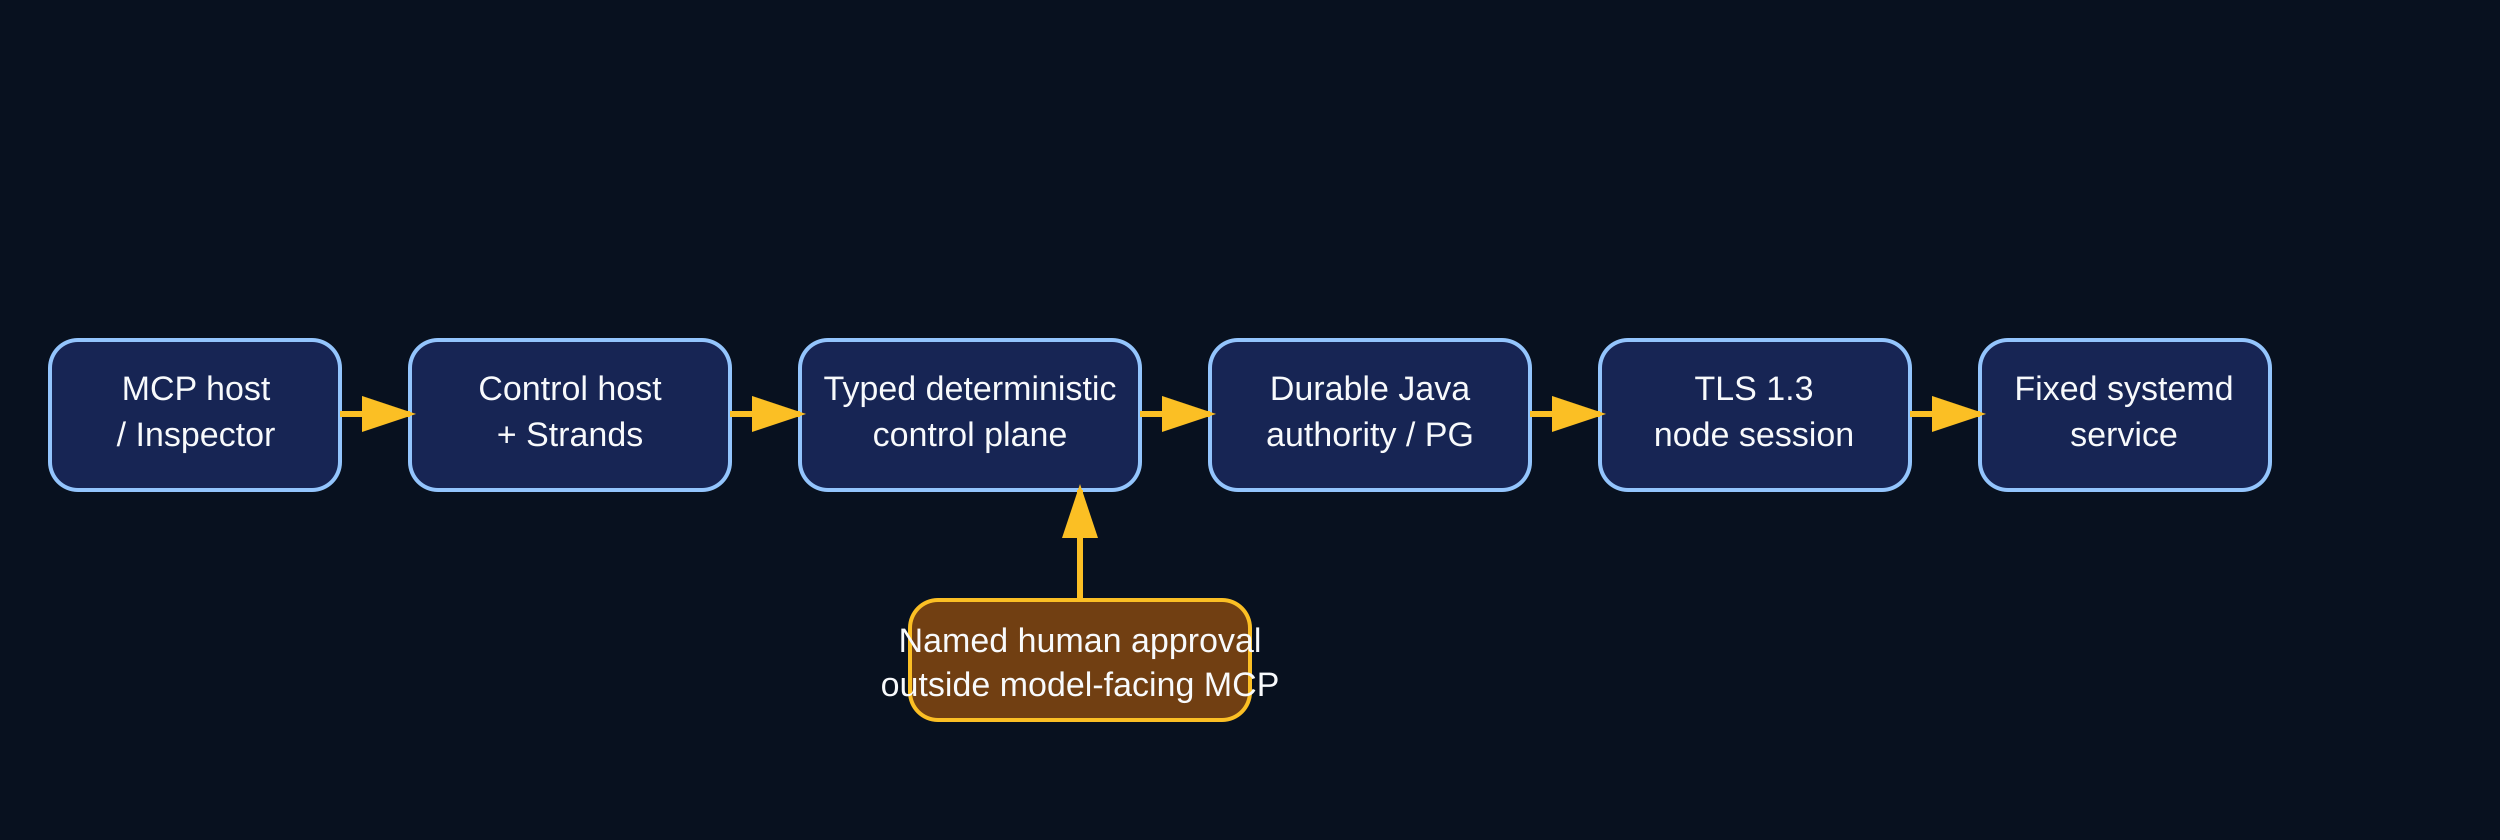
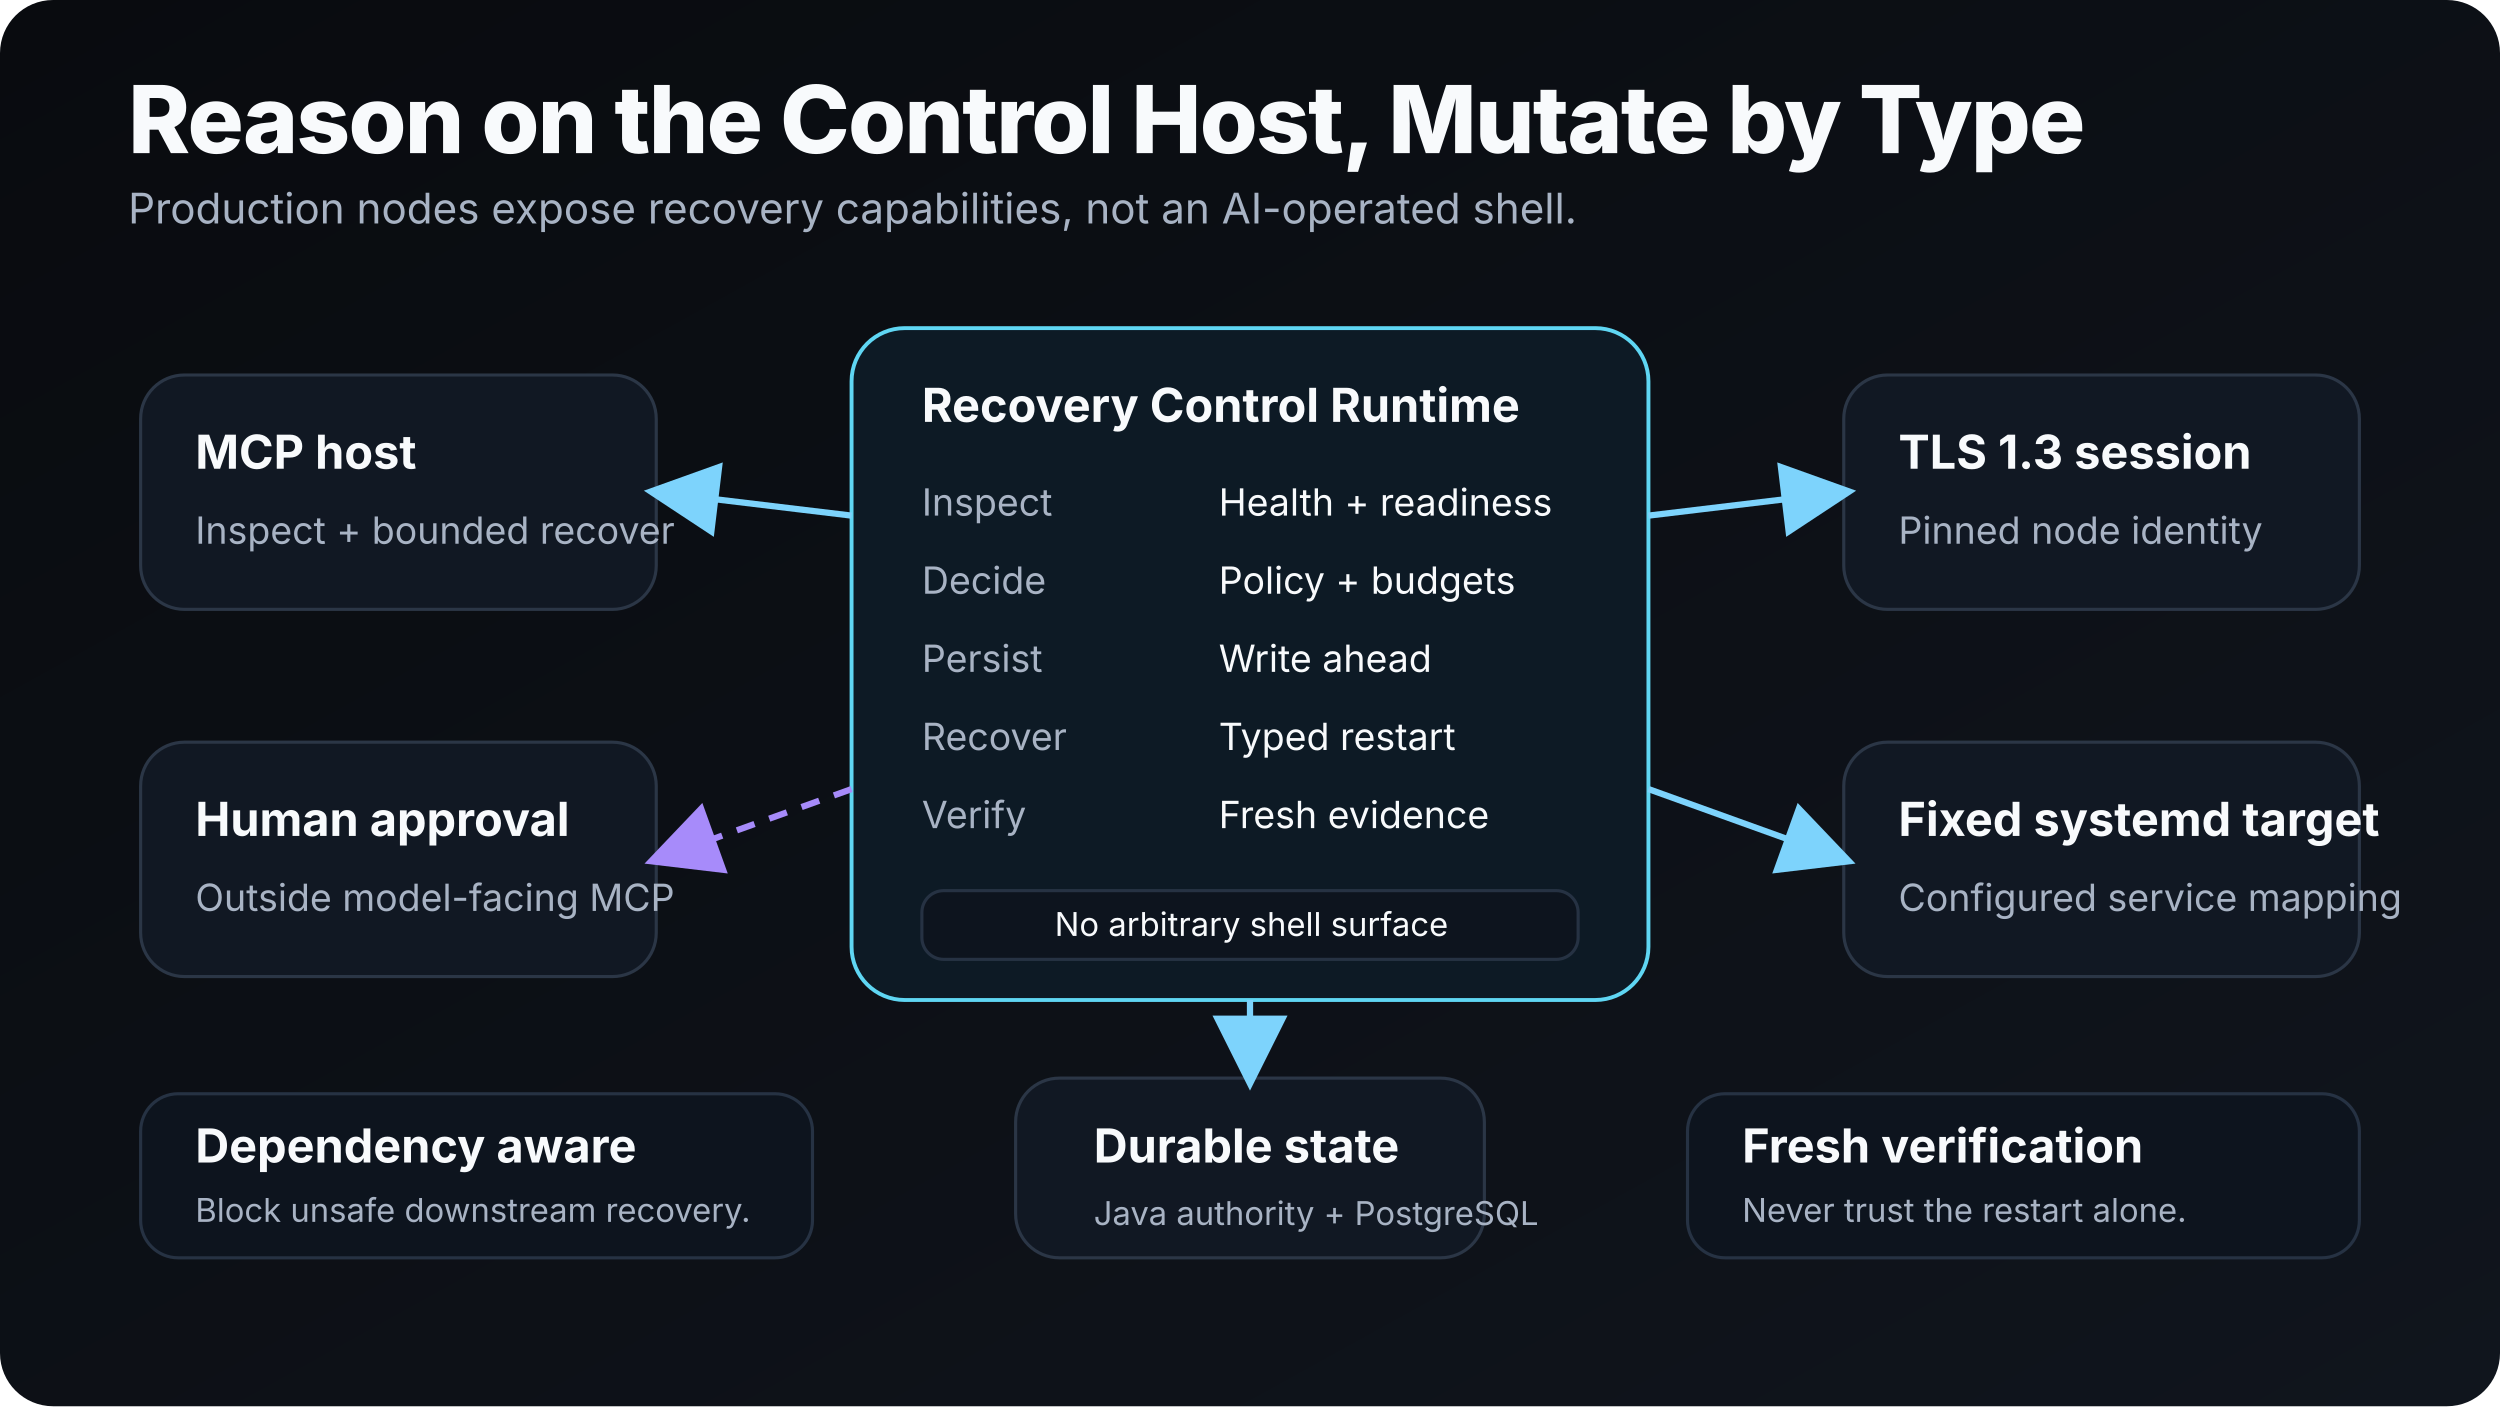
- <svg xmlns="http://www.w3.org/2000/svg" width="1250" height="420" viewBox="0 0 1250 420" role="img" aria-labelledby="title desc">
-   <rect width="1250" height="420" fill="#08111f" />
-   <g font-family="Arial, sans-serif" font-size="17" fill="#f8fafc" text-anchor="middle">
-     <g stroke="#93c5fd" stroke-width="2" fill="#172554">
-       <rect x="25" y="170" width="145" height="75" rx="14" />
-       <rect x="205" y="170" width="160" height="75" rx="14" />
-       <rect x="400" y="170" width="170" height="75" rx="14" />
-       <rect x="605" y="170" width="160" height="75" rx="14" />
-       <rect x="800" y="170" width="155" height="75" rx="14" />
-       <rect x="990" y="170" width="145" height="75" rx="14" />
-       <rect x="455" y="300" width="170" height="60" rx="14" fill="#713f12" stroke="#fbbf24" />
-     </g>
-     <text x="98" y="200">MCP host</text>
-     <text x="98" y="223">/ Inspector</text>
-     <text x="285" y="200">Control host</text>
-     <text x="285" y="223">+ Strands</text>
-     <text x="485" y="200">Typed deterministic</text>
-     <text x="485" y="223">control plane</text>
-     <text x="685" y="200">Durable Java</text>
-     <text x="685" y="223">authority / PG</text>
-     <text x="877" y="200">TLS 1.3</text>
-     <text x="877" y="223">node session</text>
-     <text x="1062" y="200">Fixed systemd</text>
-     <text x="1062" y="223">service</text>
-     <text x="540" y="326">Named human approval</text>
-     <text x="540" y="348">outside model-facing MCP</text>
-     <g stroke="#fbbf24" stroke-width="3" fill="none" marker-end="url(#arrow)">
-       <path d="M170 207H205" />
-       <path d="M365 207H400" />
-       <path d="M570 207H605" />
-       <path d="M765 207H800" />
-       <path d="M955 207H990" />
-       <path d="M540 300V245" />
-     </g>
-   </g>
+ <svg xmlns="http://www.w3.org/2000/svg" width="1600" height="900" viewBox="0 0 1600 900" role="img" aria-labelledby="title desc">
  <defs>
-     <marker id="arrow" markerWidth="10" markerHeight="10" refX="8" refY="3" orient="auto">
-       <path d="M0,0 L0,6 L9,3 z" fill="#fbbf24" />
+     <linearGradient id="bg" x1="0" y1="0" x2="1" y2="1">
+       <stop offset="0" stop-color="#090B0F" />
+       <stop offset="1" stop-color="#10151D" />
+     </linearGradient>
+     <style>.t{font-family:Inter,ui-sans-serif,system-ui,-apple-system,BlinkMacSystemFont,"Segoe UI",Arial,sans-serif;fill:#F8FAFC}.m{fill:#A8B3C4}.title{font-size:60px;font-weight:760;letter-spacing:-1.1px}.sub{font-size:27px}.head{font-size:30px;font-weight:700}.body{font-size:24px}.small{font-size:21px}.card{fill:#111823;stroke:#2B3646;stroke-width:2}.soft{fill:#0D141E;stroke:#263243;stroke-width:2}.line{stroke:#7DD3FC;stroke-width:4;fill:none}.dash{stroke:#A78BFA;stroke-width:4;stroke-dasharray:12 10;fill:none}</style>
+     <marker id="a" markerWidth="12" markerHeight="12" refX="10" refY="6" orient="auto">
+       <path d="M0 0L12 6L0 12Z" fill="#7DD3FC" />
+     </marker>
+     <marker id="p" markerWidth="12" markerHeight="12" refX="10" refY="6" orient="auto">
+       <path d="M0 0L12 6L0 12Z" fill="#A78BFA" />
    </marker>
  </defs>
+   <rect width="1600" height="900" rx="34" fill="url(#bg)" />
+   <text x="82" y="98" class="t title">Reason on the Control Host, Mutate by Type</text>
+   <text x="82" y="143" class="t sub m">Production nodes expose recovery capabilities, not an AI-operated shell.</text>
+   <rect x="545" y="210" width="510" height="430" rx="34" fill="#0D1A25" stroke="#5FD6F3" stroke-width="2.5" />
+   <text x="590" y="270" class="t head">Recovery Control Runtime</text>
+   <text x="590" y="330" class="t body m">Inspect</text>
+   <text x="780" y="330" class="t body">Health + readiness</text>
+   <text x="590" y="380" class="t body m">Decide</text>
+   <text x="780" y="380" class="t body">Policy + budgets</text>
+   <text x="590" y="430" class="t body m">Persist</text>
+   <text x="780" y="430" class="t body">Write ahead</text>
+   <text x="590" y="480" class="t body m">Recover</text>
+   <text x="780" y="480" class="t body">Typed restart</text>
+   <text x="590" y="530" class="t body m">Verify</text>
+   <text x="780" y="530" class="t body">Fresh evidence</text>
+   <rect x="590" y="570" width="420" height="44" rx="14" class="soft" />
+   <text x="675" y="599" class="t small">No arbitrary shell surface</text>
+   <rect x="90" y="240" width="330" height="150" rx="28" class="card" />
+   <text x="125" y="300" class="t head">MCP host</text>
+   <text x="125" y="348" class="t body m">Inspect + bounded recover</text>
+   <rect x="90" y="475" width="330" height="150" rx="28" class="card" />
+   <text x="125" y="535" class="t head">Human approval</text>
+   <text x="125" y="583" class="t body m">Outside model-facing MCP</text>
+   <rect x="1180" y="240" width="330" height="150" rx="28" class="card" />
+   <text x="1215" y="300" class="t head">TLS 1.3 session</text>
+   <text x="1215" y="348" class="t body m">Pinned node identity</text>
+   <rect x="1180" y="475" width="330" height="150" rx="28" class="card" />
+   <text x="1215" y="535" class="t head">Fixed systemd target</text>
+   <text x="1215" y="583" class="t body m">Configured service mapping</text>
+   <rect x="650" y="690" width="300" height="115" rx="28" class="card" />
+   <text x="700" y="744" class="t head">Durable state</text>
+   <text x="700" y="784" class="t small m">Java authority + PostgreSQL</text>
+   <path d="M545 330 L420 315" class="line" marker-end="url(#a)" />
+   <path d="M545 505 L420 550" class="dash" marker-end="url(#p)" />
+   <path d="M1055 330 L1180 315" class="line" marker-end="url(#a)" />
+   <path d="M1055 505 L1180 550" class="line" marker-end="url(#a)" />
+   <path d="M800 640 L800 690" class="line" marker-end="url(#a)" />
+   <rect x="90" y="700" width="430" height="105" rx="24" class="soft" />
+   <text x="125" y="744" class="t head">Dependency aware</text>
+   <text x="125" y="782" class="t small m">Block unsafe downstream recovery.</text>
+   <rect x="1080" y="700" width="430" height="105" rx="24" class="soft" />
+   <text x="1115" y="744" class="t head">Fresh verification</text>
+   <text x="1115" y="782" class="t small m">Never trust the restart alone.</text>
</svg>
